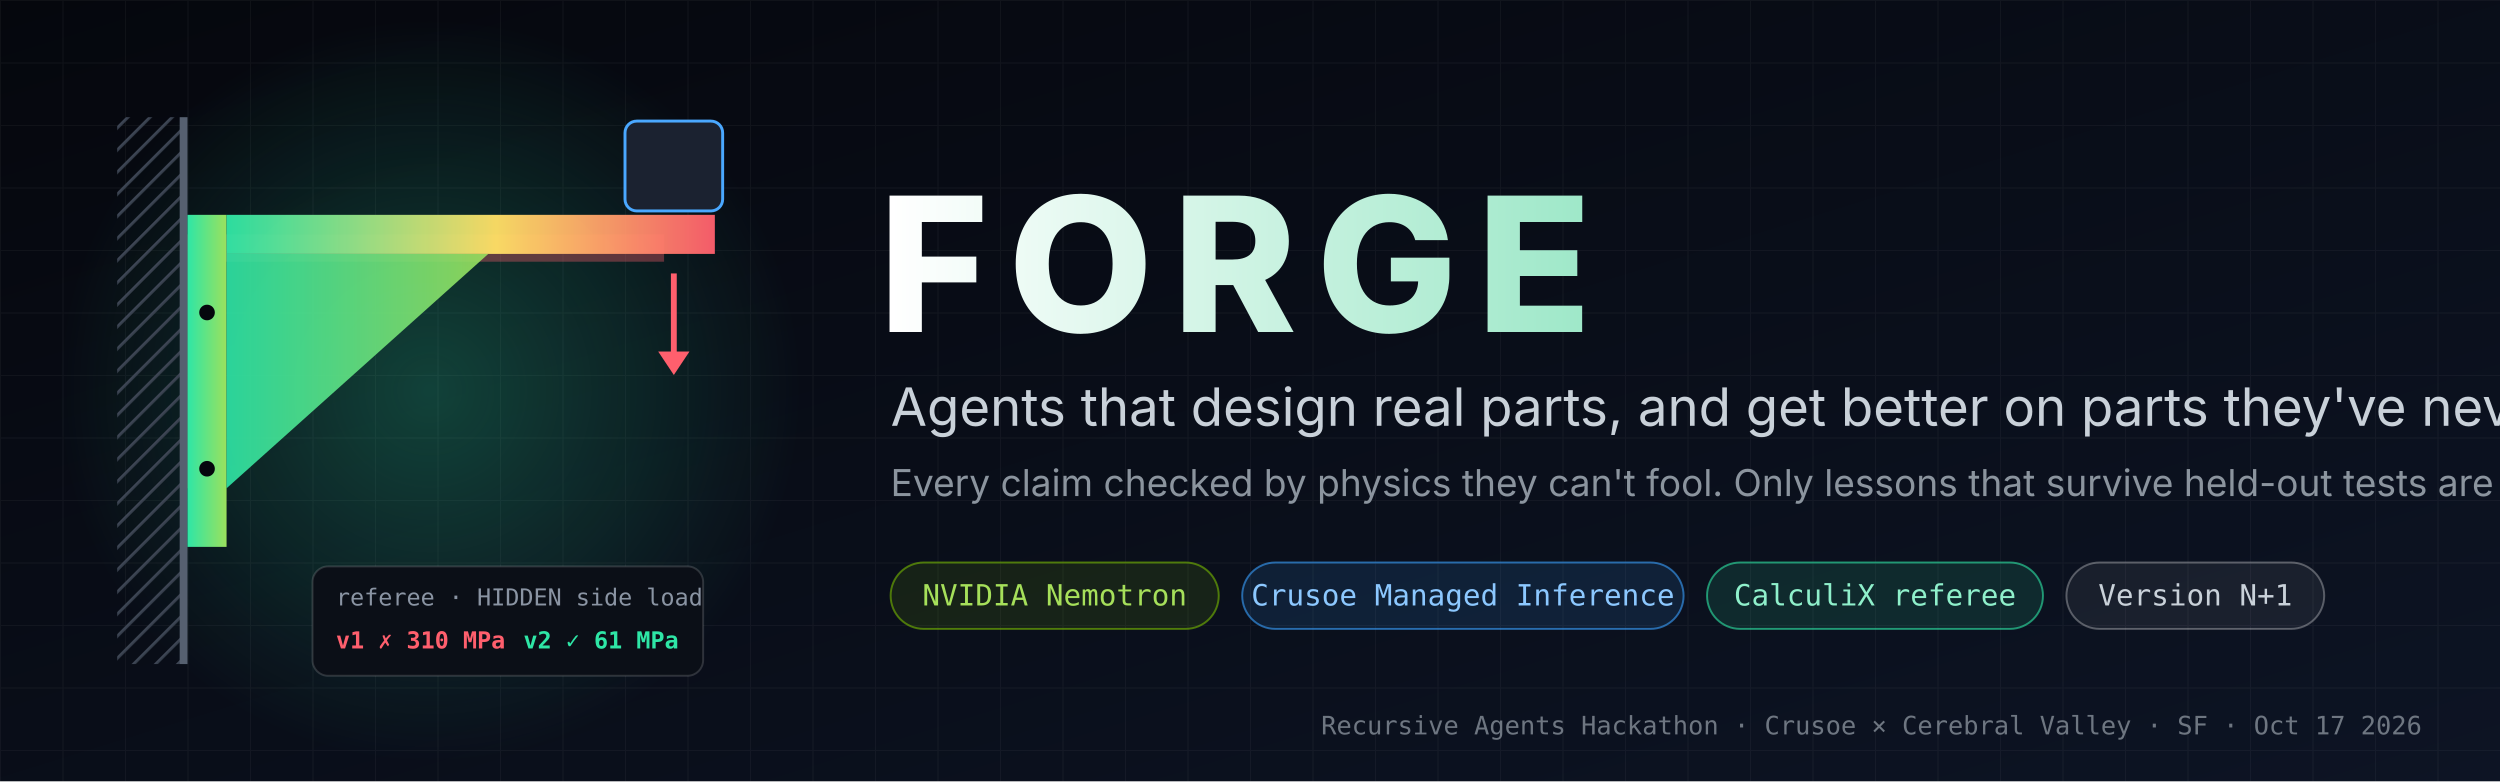
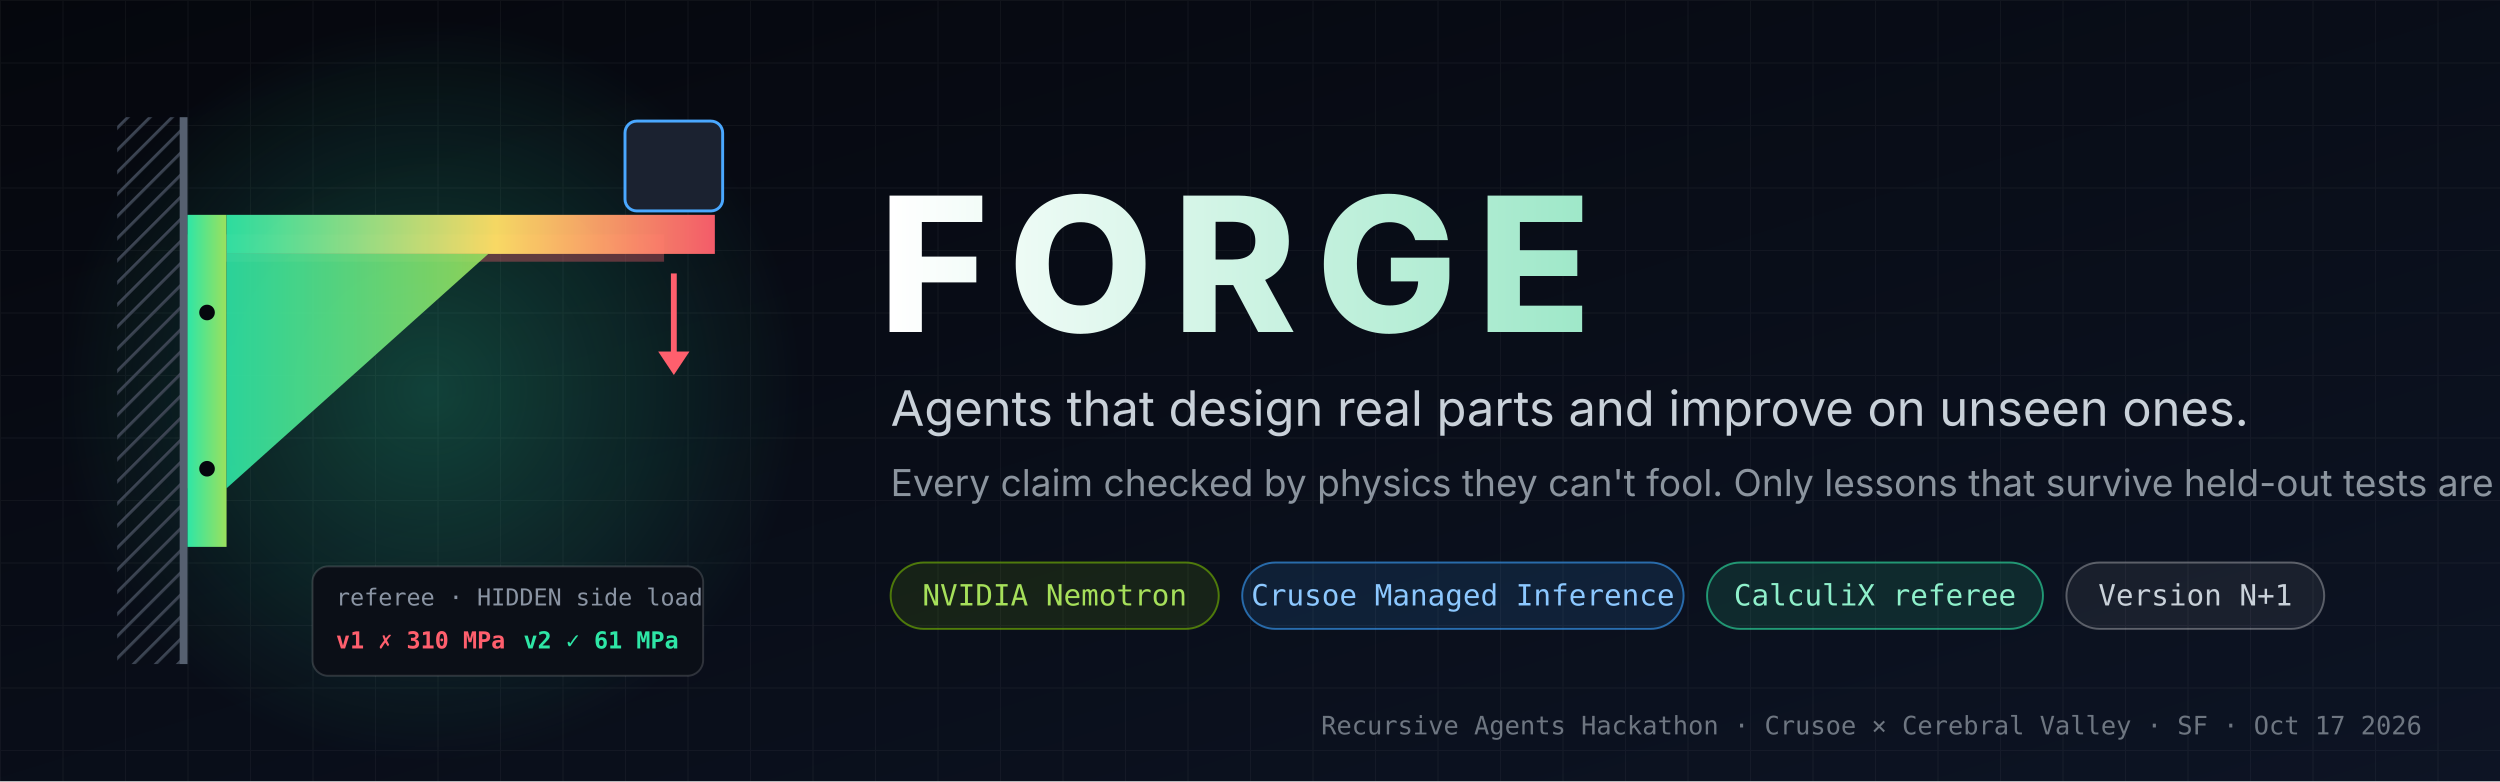
<svg xmlns="http://www.w3.org/2000/svg" width="1280" height="400" viewBox="0 0 1280 400">
  <defs>
    <linearGradient id="bg" x1="0" y1="0" x2="1" y2="1">
      <stop offset="0" stop-color="#05070d" />
      <stop offset="1" stop-color="#0d1424" />
    </linearGradient>
    <linearGradient id="stress" x1="0" y1="0" x2="1" y2="0">
      <stop offset="0" stop-color="#2ee6a6" />
      <stop offset=".55" stop-color="#ffe066" />
      <stop offset="1" stop-color="#ff5f6d" />
    </linearGradient>
    <linearGradient id="ok" x1="0" y1="0" x2="1" y2="0">
      <stop offset="0" stop-color="#2ee6a6" />
      <stop offset="1" stop-color="#9be15d" />
    </linearGradient>
    <linearGradient id="title" x1="0" y1="0" x2="1" y2="0">
      <stop offset="0" stop-color="#ffffff" />
      <stop offset="1" stop-color="#9fe8c9" />
    </linearGradient>
    <pattern id="grid" width="32" height="32" patternUnits="userSpaceOnUse">
      <path d="M32 0H0V32" fill="none" stroke="#fff" stroke-opacity=".04" />
    </pattern>
    <pattern id="hatch" width="8" height="8" patternUnits="userSpaceOnUse" patternTransform="rotate(45)">
      <line x1="0" y1="0" x2="0" y2="8" stroke="#3a4250" stroke-width="3" />
    </pattern>
    <radialGradient id="glow" cx=".5" cy=".5" r=".5">
      <stop offset="0" stop-color="#2ee6a6" stop-opacity=".25" />
      <stop offset="1" stop-color="#2ee6a6" stop-opacity="0" />
    </radialGradient>
  </defs>
  <rect width="1280" height="400" fill="url(#bg)" />
  <rect width="1280" height="400" fill="url(#grid)" />
  <circle cx="220" cy="200" r="190" fill="url(#glow)" />
  <rect x="60" y="60" width="34" height="280" fill="url(#hatch)" />
  <rect x="92" y="60" width="4" height="280" fill="#566070" />
  <g opacity=".35">
    <path d="M96 120h14v130h-14z M110 120h230v14h-230z" fill="#ff5f6d" />
  </g>
  <path d="M96 110h20v170h-20z" fill="url(#ok)" />
  <path d="M116 110h250v20h-250z" fill="url(#stress)" opacity=".95" />
  <path d="M116 130 L250 130 L116 250 Z" fill="url(#ok)" opacity=".9" />
  <circle cx="106" cy="160" r="4" fill="#05070d" />
  <circle cx="106" cy="240" r="4" fill="#05070d" />
  <rect x="320" y="62" width="50" height="46" rx="6" fill="#1b2230" stroke="#4aa8ff" stroke-width="1.5" />
  <path d="M345 140v46" stroke="#ff5f6d" stroke-width="3" />
  <path d="M337 180l8 12 8-12z" fill="#ff5f6d" />
  <g font-family="ui-monospace,SFMono-Regular,Menlo,monospace" font-size="12">
    <rect x="160" y="290" width="200" height="56" rx="8" fill="#0b0f17" stroke="#ffffff" stroke-opacity=".15" />
    <text x="172" y="310" fill="#8a94a3">referee · HIDDEN side load</text>
    <text x="172" y="332" fill="#ff5f6d" font-weight="700">v1 ✗ 310 MPa</text>
    <text x="268" y="332" fill="#2ee6a6" font-weight="700">v2 ✓ 61 MPa</text>
  </g>
  <g font-family="-apple-system,'Segoe UI',Inter,Helvetica,Arial,sans-serif">
    <text x="450" y="170" font-size="96" font-weight="800" letter-spacing="10" fill="url(#title)">FORGE</text>
-     <text x="456" y="218" font-size="27" fill="#c9d1d9">Agents that design real parts, and get better on parts they've never seen.</text>
+     <text x="456" y="218" font-size="25" fill="#c9d1d9">Agents that design real parts and improve on unseen ones.</text>
    <text x="456" y="254" font-size="19" fill="#8b949e">Every claim checked by physics they can't fool. Only lessons that survive held-out tests are kept.</text>
  </g>
  <g font-family="ui-monospace,SFMono-Regular,Menlo,monospace" font-size="15">
    <rect x="456" y="288" width="168" height="34" rx="17" fill="#76b900" fill-opacity=".12" stroke="#76b900" stroke-opacity=".6" />
    <text x="540" y="310" text-anchor="middle" fill="#a6e05a">NVIDIA Nemotron</text>
    <rect x="636" y="288" width="226" height="34" rx="17" fill="#3aa0ff" fill-opacity=".12" stroke="#3aa0ff" stroke-opacity=".6" />
    <text x="749" y="310" text-anchor="middle" fill="#8cc8ff">Crusoe Managed Inference</text>
    <rect x="874" y="288" width="172" height="34" rx="17" fill="#2ee6a6" fill-opacity=".12" stroke="#2ee6a6" stroke-opacity=".6" />
    <text x="960" y="310" text-anchor="middle" fill="#8ff0cb">CalculiX referee</text>
    <rect x="1058" y="288" width="132" height="34" rx="17" fill="#fff" fill-opacity=".06" stroke="#fff" stroke-opacity=".3" />
    <text x="1124" y="310" text-anchor="middle" fill="#c9d1d9">Version N+1</text>
  </g>
  <text x="1240" y="376" text-anchor="end" font-family="ui-monospace,SFMono-Regular,Menlo,monospace" font-size="13" fill="#6e7681">Recursive Agents Hackathon · Crusoe × Cerebral Valley · SF · Oct 17 2026</text>
</svg>
